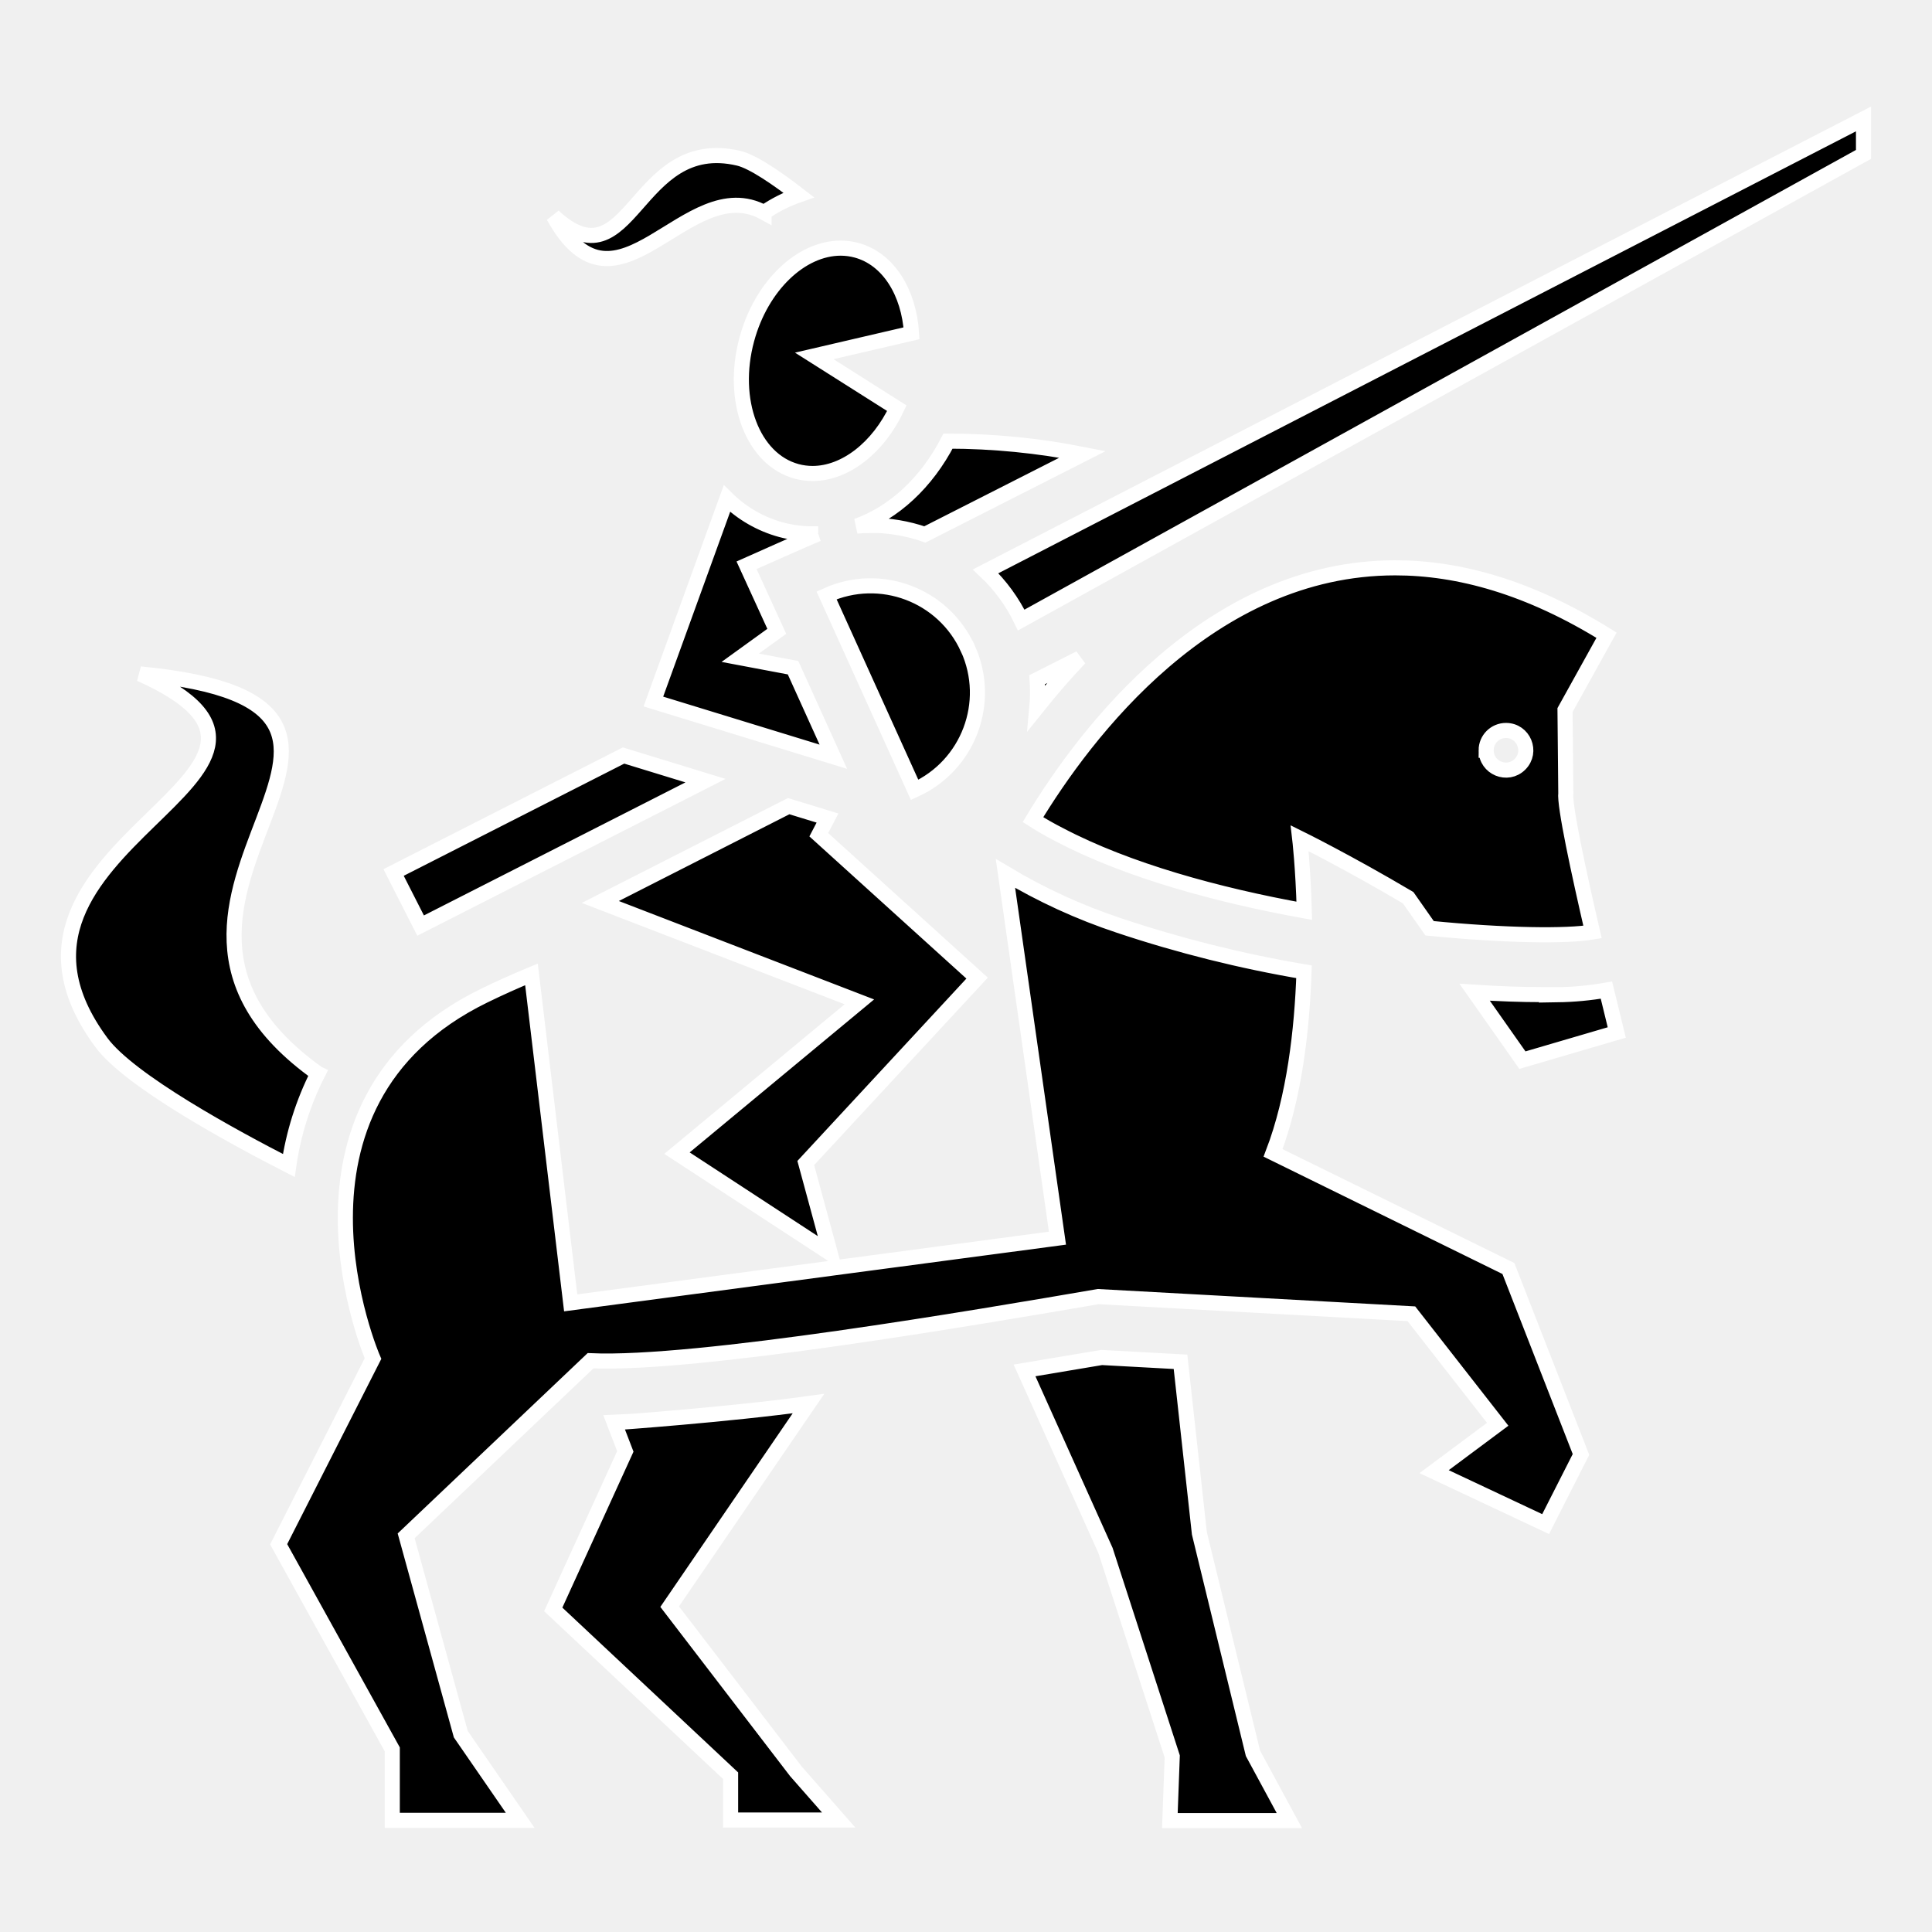
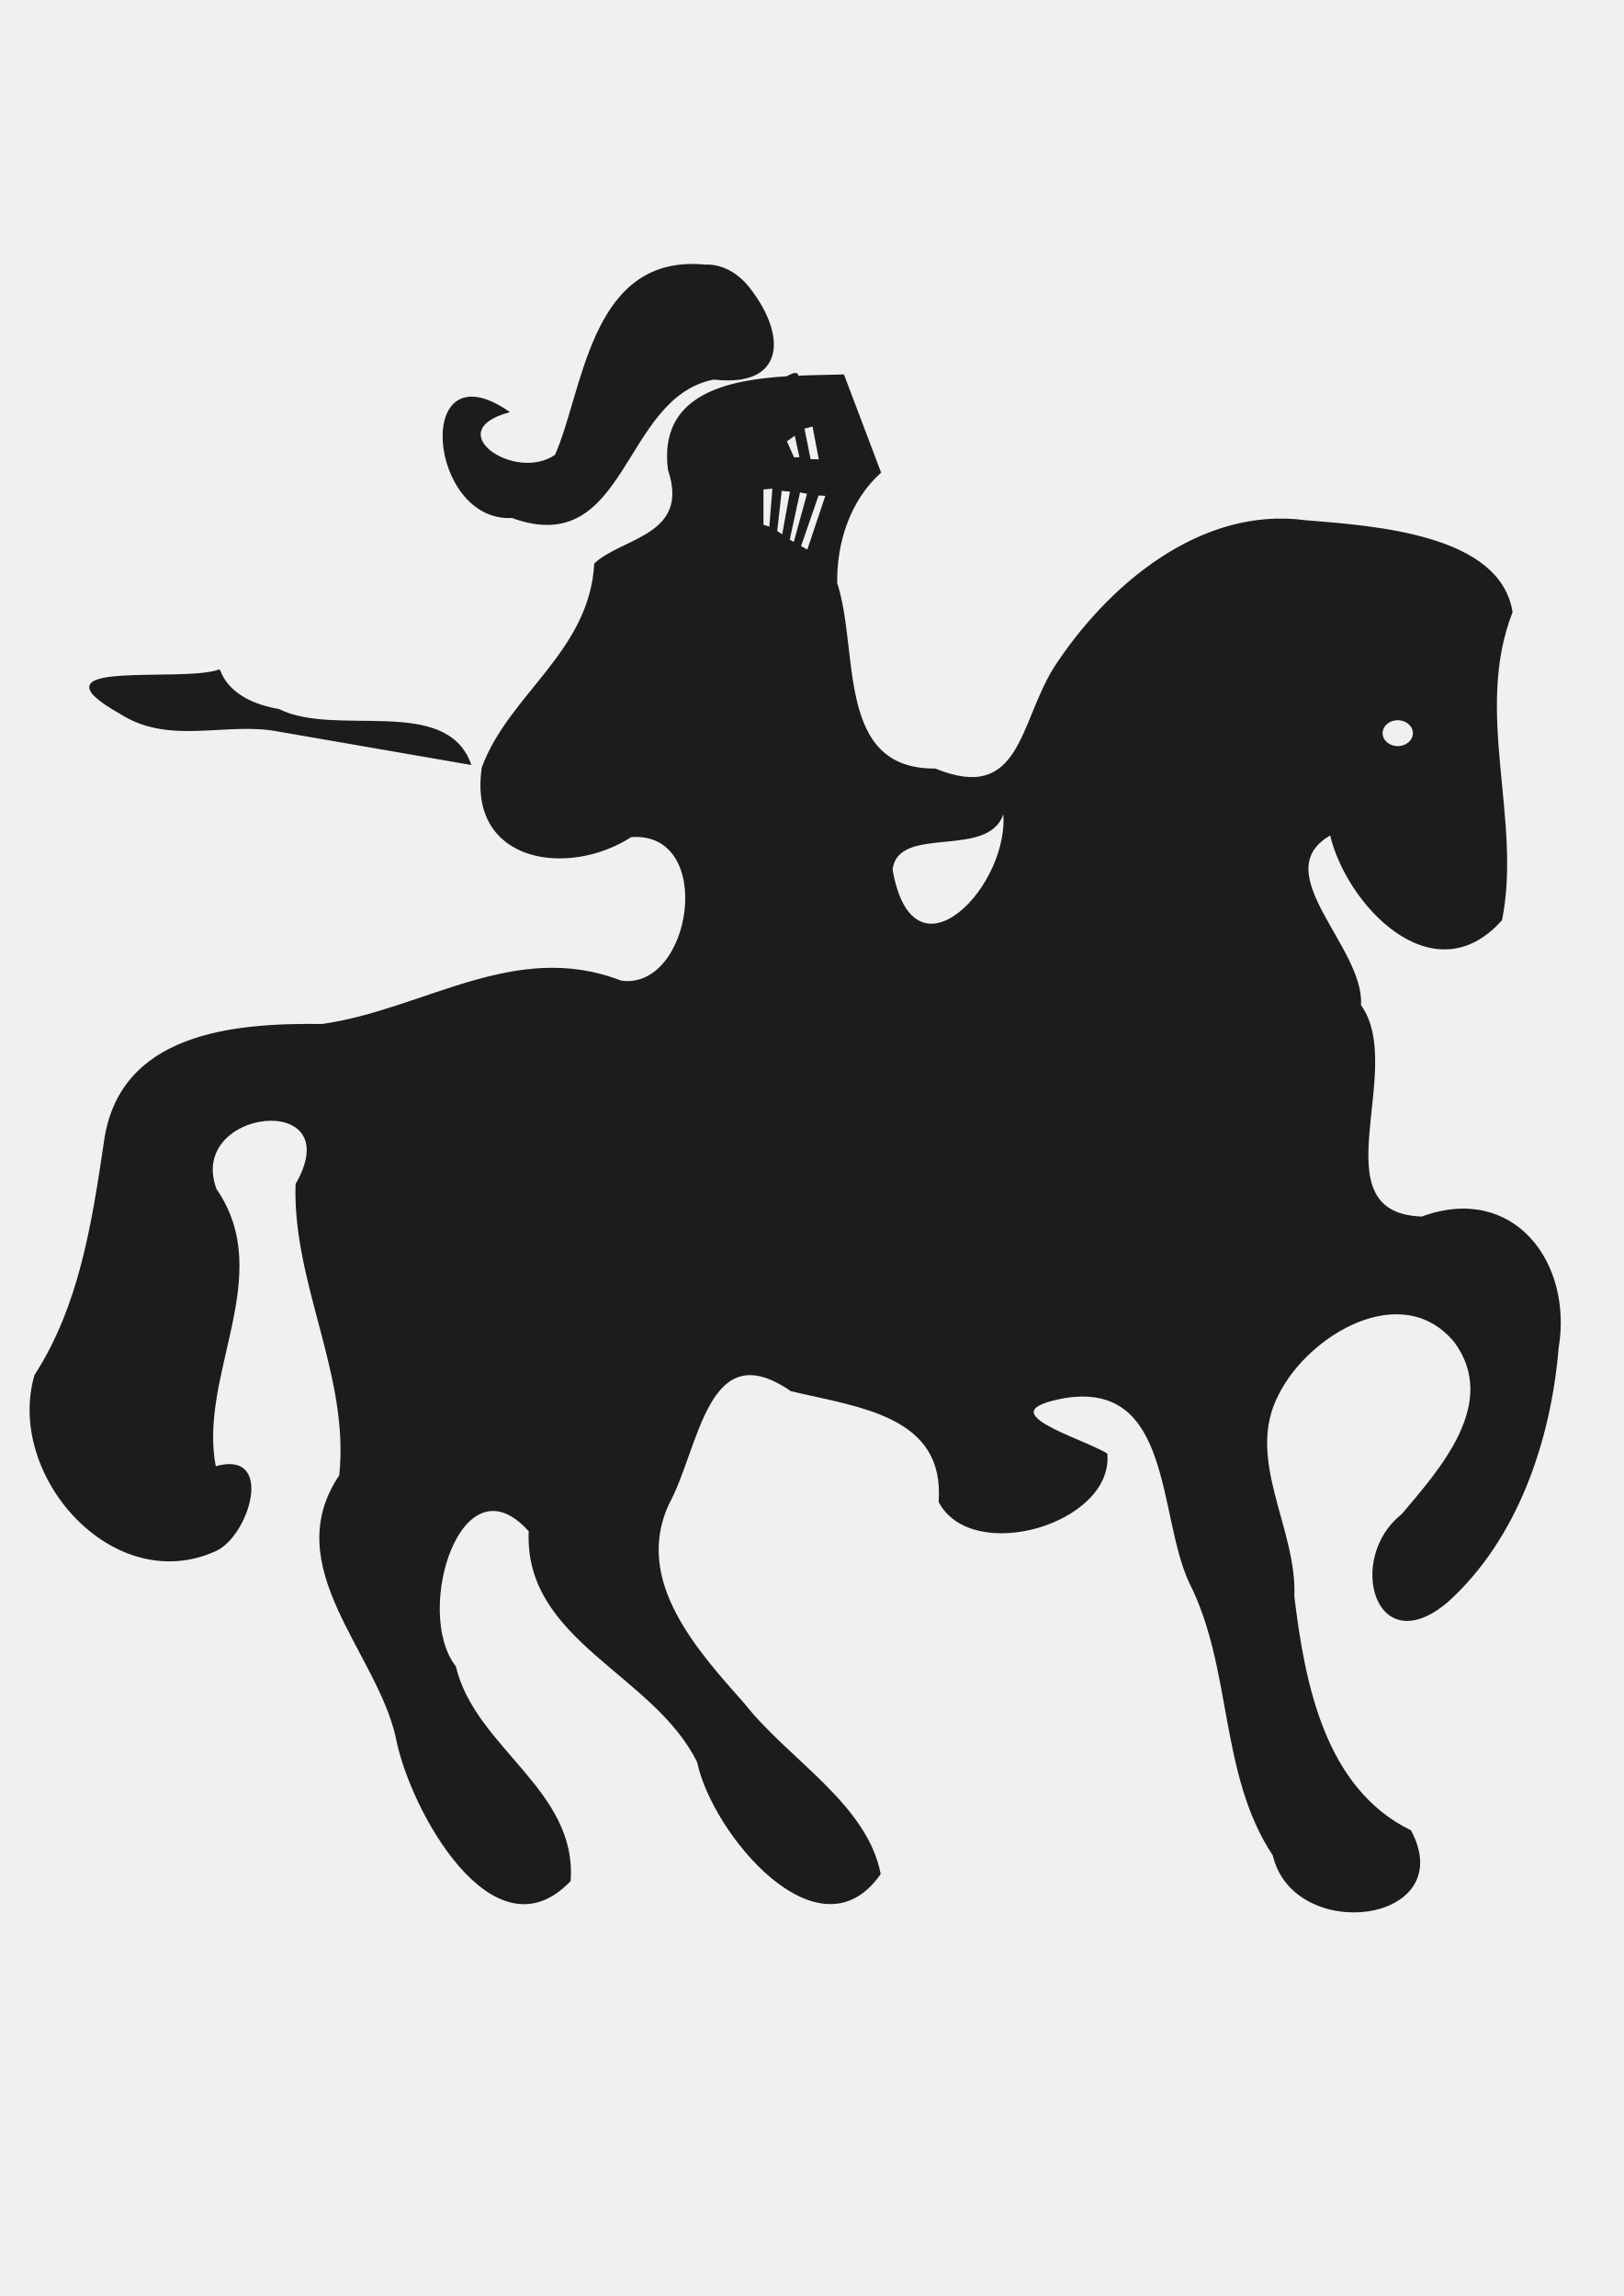
- <svg xmlns="http://www.w3.org/2000/svg" viewBox="0 0 512 512" style="height: 512px; width: 512px;">
-   <g class="" transform="translate(0,1)" style="">
-     <path d="M222.776 64.76a16.1 16.1 0 0 1 4.22.56c8.45 2.29 13.88 11.15 14.57 22l-25.78 6 21.89 13.86c-4.93 10.47-13.67 17.3-22.34 17.3a16.1 16.1 0 0 1-4.22-.56c-11.68-3.16-17.59-18.85-13.2-35 3.87-14.26 14.43-24.16 24.86-24.16zm-20.29-9.44a38.78 38.78 0 0 1 9.18-4.65c-5.47-4.23-12.06-8.82-15.9-9.73-27.8-6.55-28.34 34.41-49.08 15.35 16.77 30.56 35.36-12.18 55.8-.96zm54 115.56c-6.437-14.24-23.208-20.557-37.44-14.1l23.34 51.55c14.246-6.438 20.57-23.21 14.12-37.45zm-69.52 35-21.72-6.66-60.94 31 7.16 14.07zm29.88-65.41h-1.53c-2.836.002-5.66-.37-8.4-1.11a32.64 32.64 0 0 1-14.27-8.23l-19.49 53.78 47.69 14.63-10.68-23.59-14-2.64 9.69-7-8.01-17.51s17.52-7.83 19-8.33zm-132.65 143c-64.72-46.18 42-97.32-47.05-105.87 59.27 26.57-49.43 44.81-10.25 97.71 7.49 10.11 34.76 24.95 49.64 32.56a78.51 78.51 0 0 1 7.7-24.38zm132.79-63.26 2.31-4.42-10.29-3.15-49.91 25.39 68.65 26.47-48.34 40.09 40.63 26.55-6.5-23.93 45.41-49zm13.73-82c4.898.003 9.76.82 14.39 2.42l41.79-21.22a184.67 184.67 0 0 0-35.66-3.51c-5.68 11-14.35 19-24.17 22.51 1.21-.09 2.43-.16 3.65-.16zm182 124.37h-4.15c-5.37 0-11.36-.21-17.77-.63l12.66 18 25-7.33s-1.13-4.55-2.74-11.23a82.78 82.78 0 0 1-13.04 1.23zm-138.97-46.37c13.84-22.89 46.76-66.73 96-66.73 16.79 0 35.49 5.1 56 17.86l-11 19.83.21 21.93c-.43 3.25 3.4 21 7.08 36.9-6.65 1.15-23 1-43.18-1l-5.68-8.1c-16.16-9.55-28.75-15.76-28.75-15.76s.91 7.77 1.22 19.23c-23.06-4.18-46.85-10.67-64.84-20.13a81.992 81.992 0 0 1-7.06-4.03zm120.1-18.38c0 4.678 5.655 7.02 8.963 3.712 3.306-3.307.964-8.962-3.714-8.962a5.25 5.25 0 0 0-5.25 5.25zm-132.64-47.42a44.15 44.15 0 0 1 9.43 12.91l223.21-123.4v-9.4zm76.17 154.12c5.64-14.72 7.68-32.58 8.2-48a325.89 325.89 0 0 1-49-12.25 151.31 151.31 0 0 1-30.12-13.81l13.78 96.66-129 17.14-10.39-87.05c-4.26 1.77-8.45 3.64-12.54 5.64-58.81 28.68-29.46 96.18-29.46 96.18l-25 49.21 30.11 54.35v18.81h33.9l-15.74-22.83-14.48-52.57 48.87-46.4c27.89 1.26 102.44-11.49 134.52-17l83 4.55 22.88 29.29-16.85 12.55 29.55 13.9 9.37-18.45-19.23-49.28zm-51.22-131.12-11.31 5.72a44.08 44.08 0 0 1-.07 7.38c3.46-4.32 7.23-8.75 11.38-13.1zm31.69 231.92-5-45.44-20.89-1.14c-6.2 1.06-13.11 2.22-20.44 3.43l21.46 47.74 17.68 54.56-.63 17h31.67l-9.65-17.83zm-140.38 19.45 36.79-53.82c-21.33 2.95-51.31 5.07-51.47 5.07l2.93 7.61-19.1 41.87 47 44.07v11.75h28.65l-11.35-12.92z" fill="#000000" fill-opacity="1" stroke="#ffffff" stroke-opacity="1" stroke-width="4" />
+ <svg xmlns="http://www.w3.org/2000/svg" width="210mm" height="297mm" viewBox="0 0 210 297" version="1.1" id="svg1" xml:space="preserve">
+   <defs id="defs1" />
+   <g id="layer2" style="display:inline">
+     <g id="path15" style="opacity:1;fill:#f7f7f7;fill-opacity:1;stroke:#000000;stroke-opacity:1;stroke-width:1;stroke-dasharray:none" transform="translate(0,4.561433)" />
+     <path id="path34" style="display:inline;opacity:0.881;stroke:#000000;stroke-width:0.2;paint-order:stroke fill markers" d="m 182.837,94.84 a 2.059,1.774 0 0 1 -2.059,1.774 2.059,1.774 0 0 1 -2.059,-1.774 2.059,1.774 0 0 1 2.059,-1.774 2.059,1.774 0 0 1 2.059,1.774 z M 89.875,34.248 C 76.353,33.968 75.504,50.681 71.862,58.903 66.604,62.577 56.695,55.79 65.724,53.27 53.516,44.898 55.488,67.499 66.227,66.904 81.182,72.354 80.241,51.338 92.312,48.999 c 9.173,1.066 9.358,-5.61 4.568,-11.706 -1.327,-1.728 -3.395,-3.07 -5.656,-2.964 -0.463,-0.045 -0.913,-0.072 -1.349,-0.081 z M 102.901,48.342 c -0.207,-0.005 -0.568,0.111 -1.131,0.431 -7.947,0.488 -16.49,2.425 -15.285,11.974 2.894,8.583 -5.914,8.84 -9.528,12.185 -0.644,11.437 -11.067,16.922 -14.543,26.349 -1.861,12.377 11.206,14.103 19.189,8.905 11.178,-0.809 8.014,20.098 -1.298,18.76 -13.689,-5.331 -25.44,3.742 -38.63,5.611 -11.398,-0.147 -26.321,1.074 -28.161,15.348 -1.539,10.356 -3.185,21.065 -8.961,30.006 -3.754,12.845 10.034,28.605 23.253,22.673 4.328,-1.867 7.71,-13.083 0.019,-10.791 -2.346,-11.984 7.829,-24.753 0.089,-35.931 -3.971,-10.658 17.492,-12.989 10.41,-0.668 -0.394,12.873 7.021,24.74 5.649,37.682 -7.987,11.828 4.964,22.807 7.354,34.041 1.736,9.027 12.484,28.728 22.378,18.363 0.833,-11.751 -12.307,-17.07 -14.847,-27.695 -5.536,-7.113 0.747,-27.497 9.624,-17.544 -0.656,14.18 16.155,18.39 21.787,29.896 1.863,9.079 15.631,25.804 23.531,14.452 -1.789,-9.032 -11.895,-14.725 -17.558,-21.923 -6.148,-6.934 -14.388,-15.949 -9.844,-25.876 4.037,-7.383 4.968,-22.276 15.924,-14.73 8.807,2.104 20.002,3.181 19.176,14.405 4.296,8.077 22.385,2.743 21.621,-6.173 -3.235,-2.034 -15.984,-5.451 -5.389,-7.345 14,-2.211 12.093,15.267 16.172,23.964 5.652,11.147 3.821,24.706 10.802,35.254 2.675,11.427 24,8.762 17.72,-3.119 -11.183,-5.481 -13.757,-19.064 -15.122,-30.337 0.373,-8.852 -6.454,-17.733 -2.007,-26.171 3.846,-7.748 16.081,-15.068 22.905,-6.742 5.767,7.918 -1.822,16.4 -6.853,22.352 -7.158,5.601 -3.448,19.086 5.825,11.229 9.07,-8.171 13.322,-20.913 14.315,-32.835 1.847,-11.104 -5.858,-21.206 -17.594,-16.874 -13.703,-0.465 -2.011,-19.188 -7.971,-27.423 0.516,-7.478 -12.457,-17.269 -3.819,-22.126 2.036,8.937 13.2,20.981 22.067,11.071 2.589,-12.931 -3.675,-26.91 1.354,-39.817 -1.581,-9.907 -17.45,-11.039 -26.707,-11.783 -13.495,-1.811 -25.515,8.35 -32.447,19.033 -4.481,7.206 -4.289,17.632 -15.427,13.09 -13.026,0.097 -9.876,-15.273 -12.766,-24.087 -0.081,-5.239 1.688,-10.746 5.664,-14.317 l -4.755,-12.57 c -1.767,0.056 -3.838,0.067 -5.998,0.162 0.086,-0.195 0.048,-0.357 -0.187,-0.363 z m 2.265,6.712 0.855,4.466 -1.267,-0.032 c -0.275,-1.373 -0.549,-2.745 -0.824,-4.118 0.412,-0.106 0.823,-0.211 1.235,-0.317 z m -2.312,1.14 c 0.222,1.014 0.443,2.027 0.665,3.041 -0.296,0.011 -0.591,0.021 -0.887,0.032 -0.327,-0.739 -0.655,-1.478 -0.982,-2.217 0.401,-0.285 0.803,-0.57 1.204,-0.855 z m -2.851,6.906 -0.412,5.163 -0.95,-0.317 v -4.72 c 0.454,-0.042 0.908,-0.084 1.362,-0.127 z m 1.013,0.285 c 0.422,0.042 0.845,0.085 1.267,0.127 -0.348,1.922 -0.697,3.843 -1.045,5.765 -0.275,-0.179 -0.549,-0.359 -0.823,-0.538 0.201,-1.784 0.401,-3.569 0.602,-5.354 z m 2.376,0.19 c 0.37,0.074 0.739,0.148 1.108,0.222 -0.591,2.154 -1.183,4.308 -1.774,6.462 -0.232,-0.137 -0.464,-0.275 -0.697,-0.412 z m 2.407,0.412 c 0.359,0.021 0.718,0.042 1.077,0.064 -0.802,2.397 -1.605,4.793 -2.407,7.19 -0.329,-0.186 -0.658,-0.372 -0.988,-0.558 0.773,-2.232 1.545,-4.464 2.318,-6.696 z M 28.367,86.693 C 23.666,88.479 3.118,85.243 15.622,92.283 c 6.406,4.087 13.71,0.914 20.469,2.264 8.243,1.428 16.485,2.856 24.728,4.284 -3.228,-8.824 -17.344,-3.319 -24.77,-7.02 -3.09,-0.532 -6.518,-1.919 -7.682,-5.119 z M 129.81,104.775 c 1.224,9.675 -11.77,23.345 -14.471,7.701 0.784,-6.182 13.057,-1.112 14.471,-7.701 z" />
  </g>
+   <g id="layer3" style="display:inline" />
</svg>
